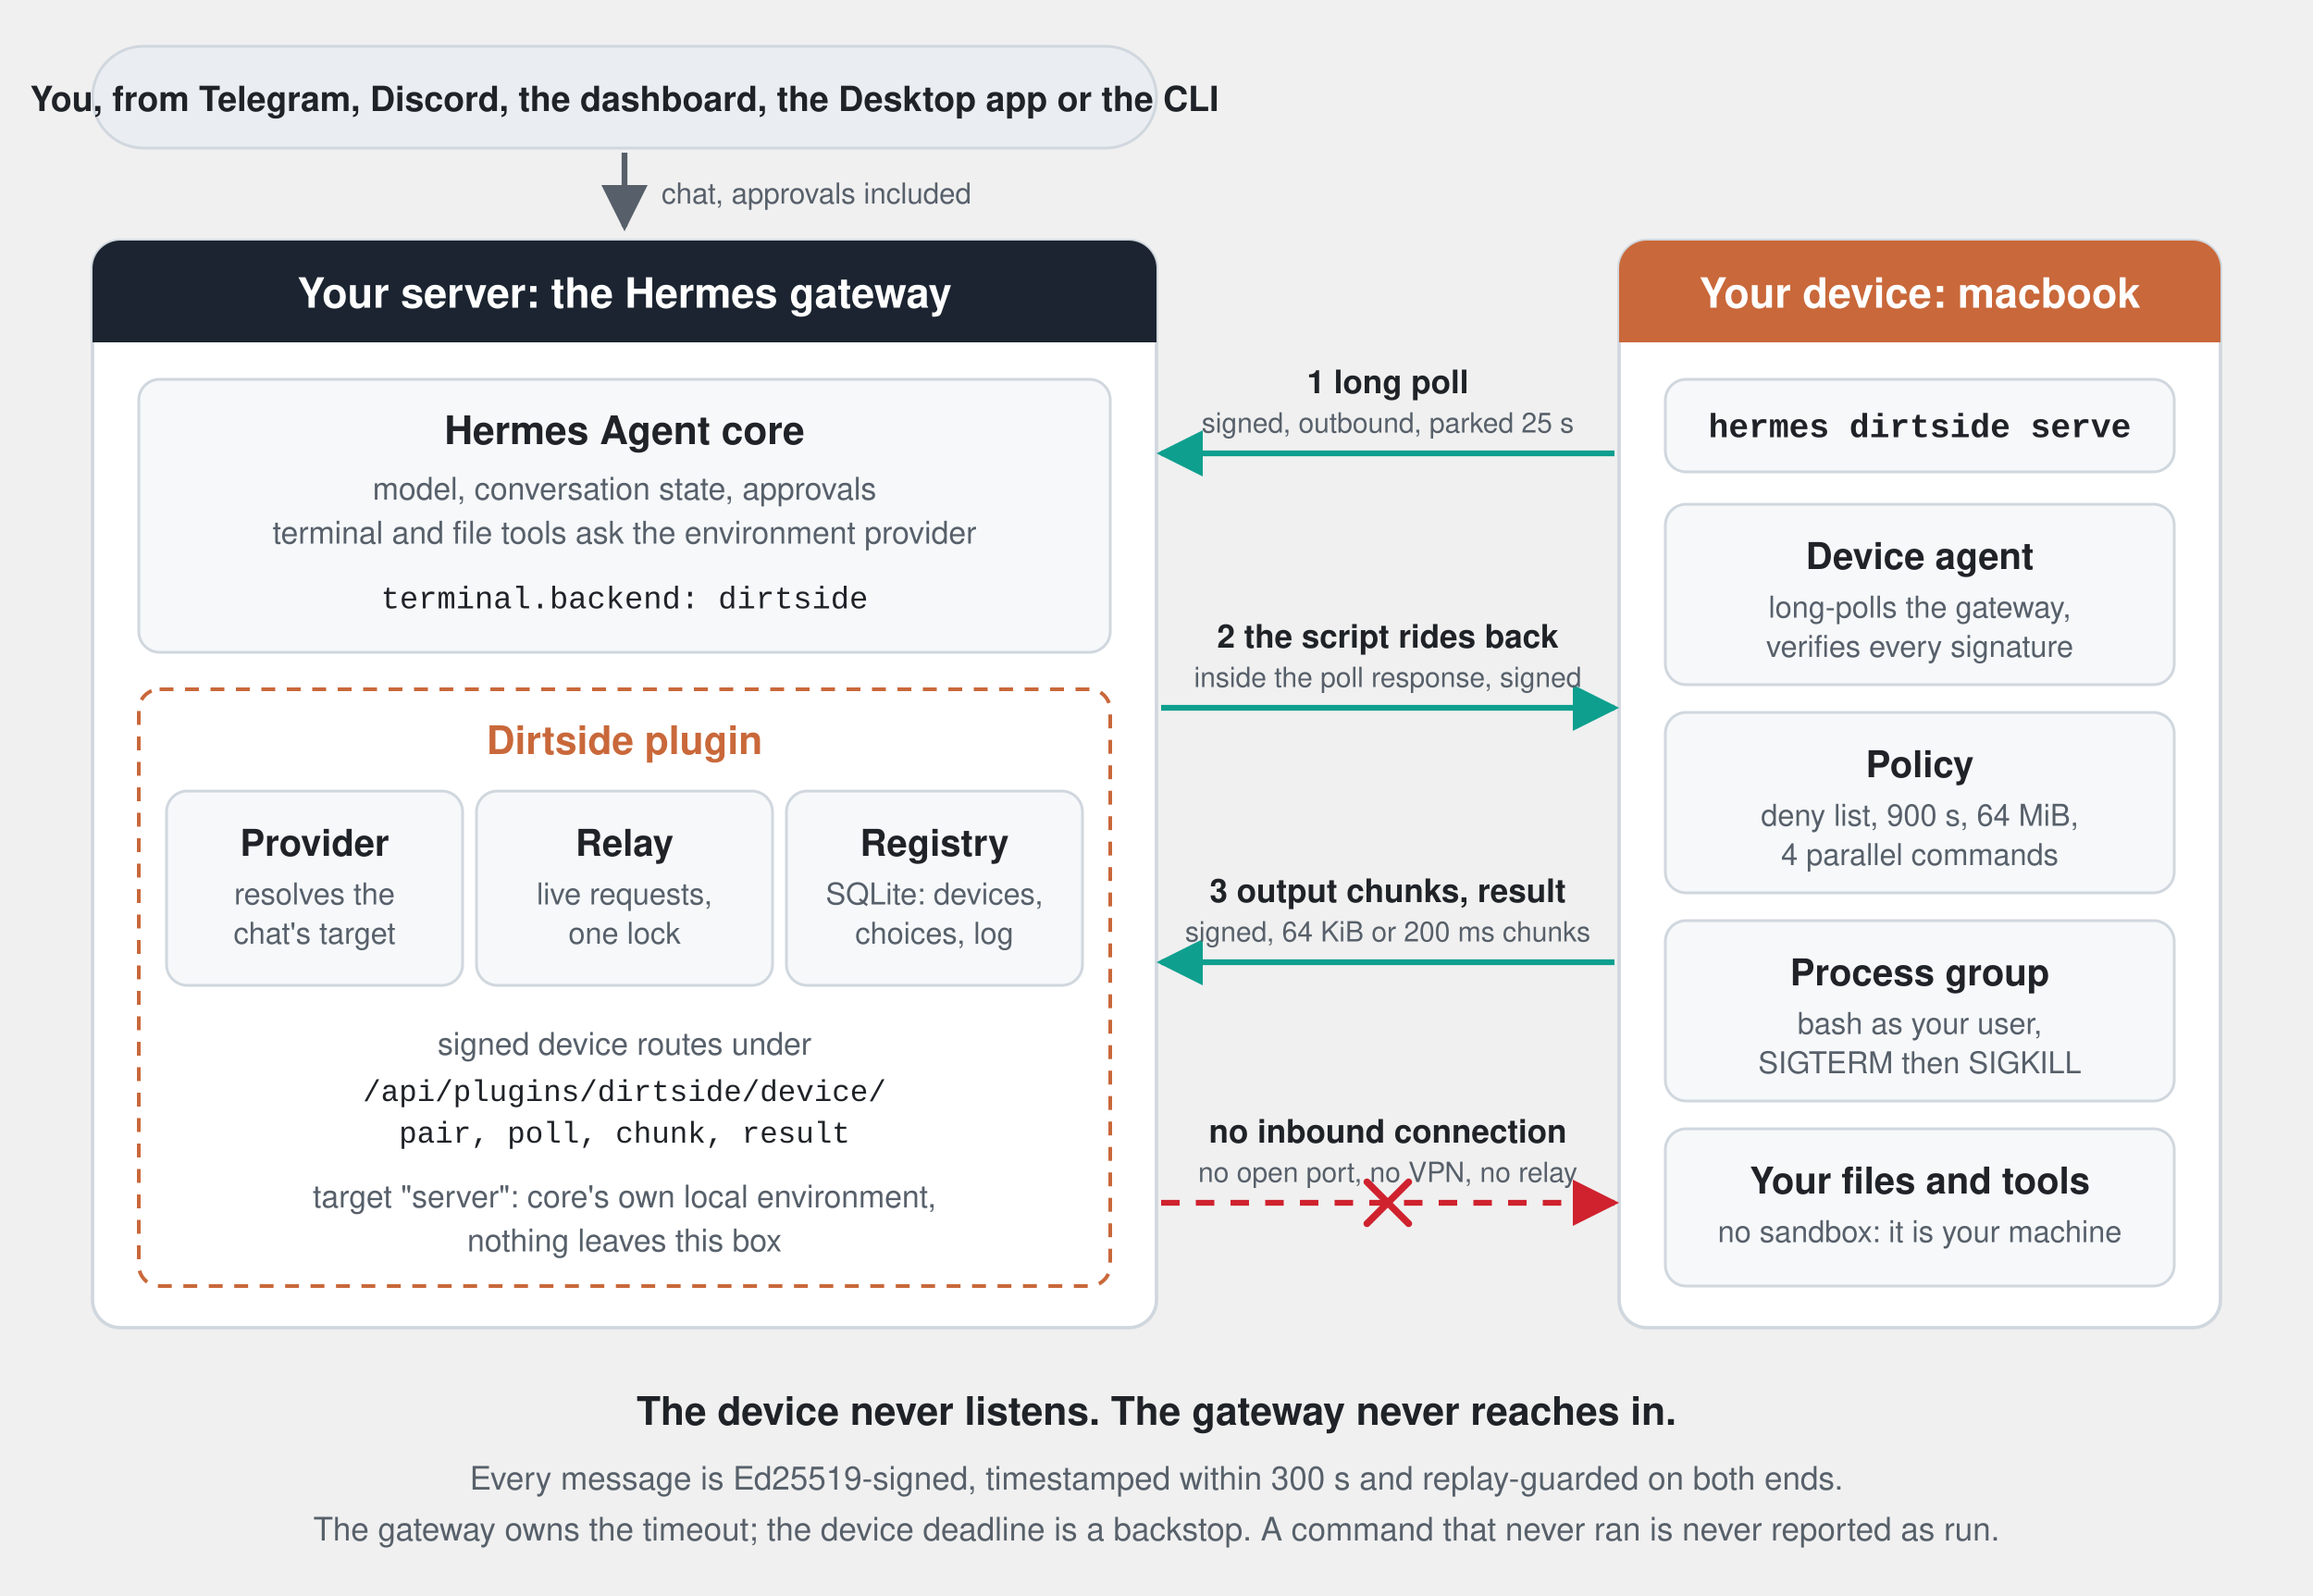
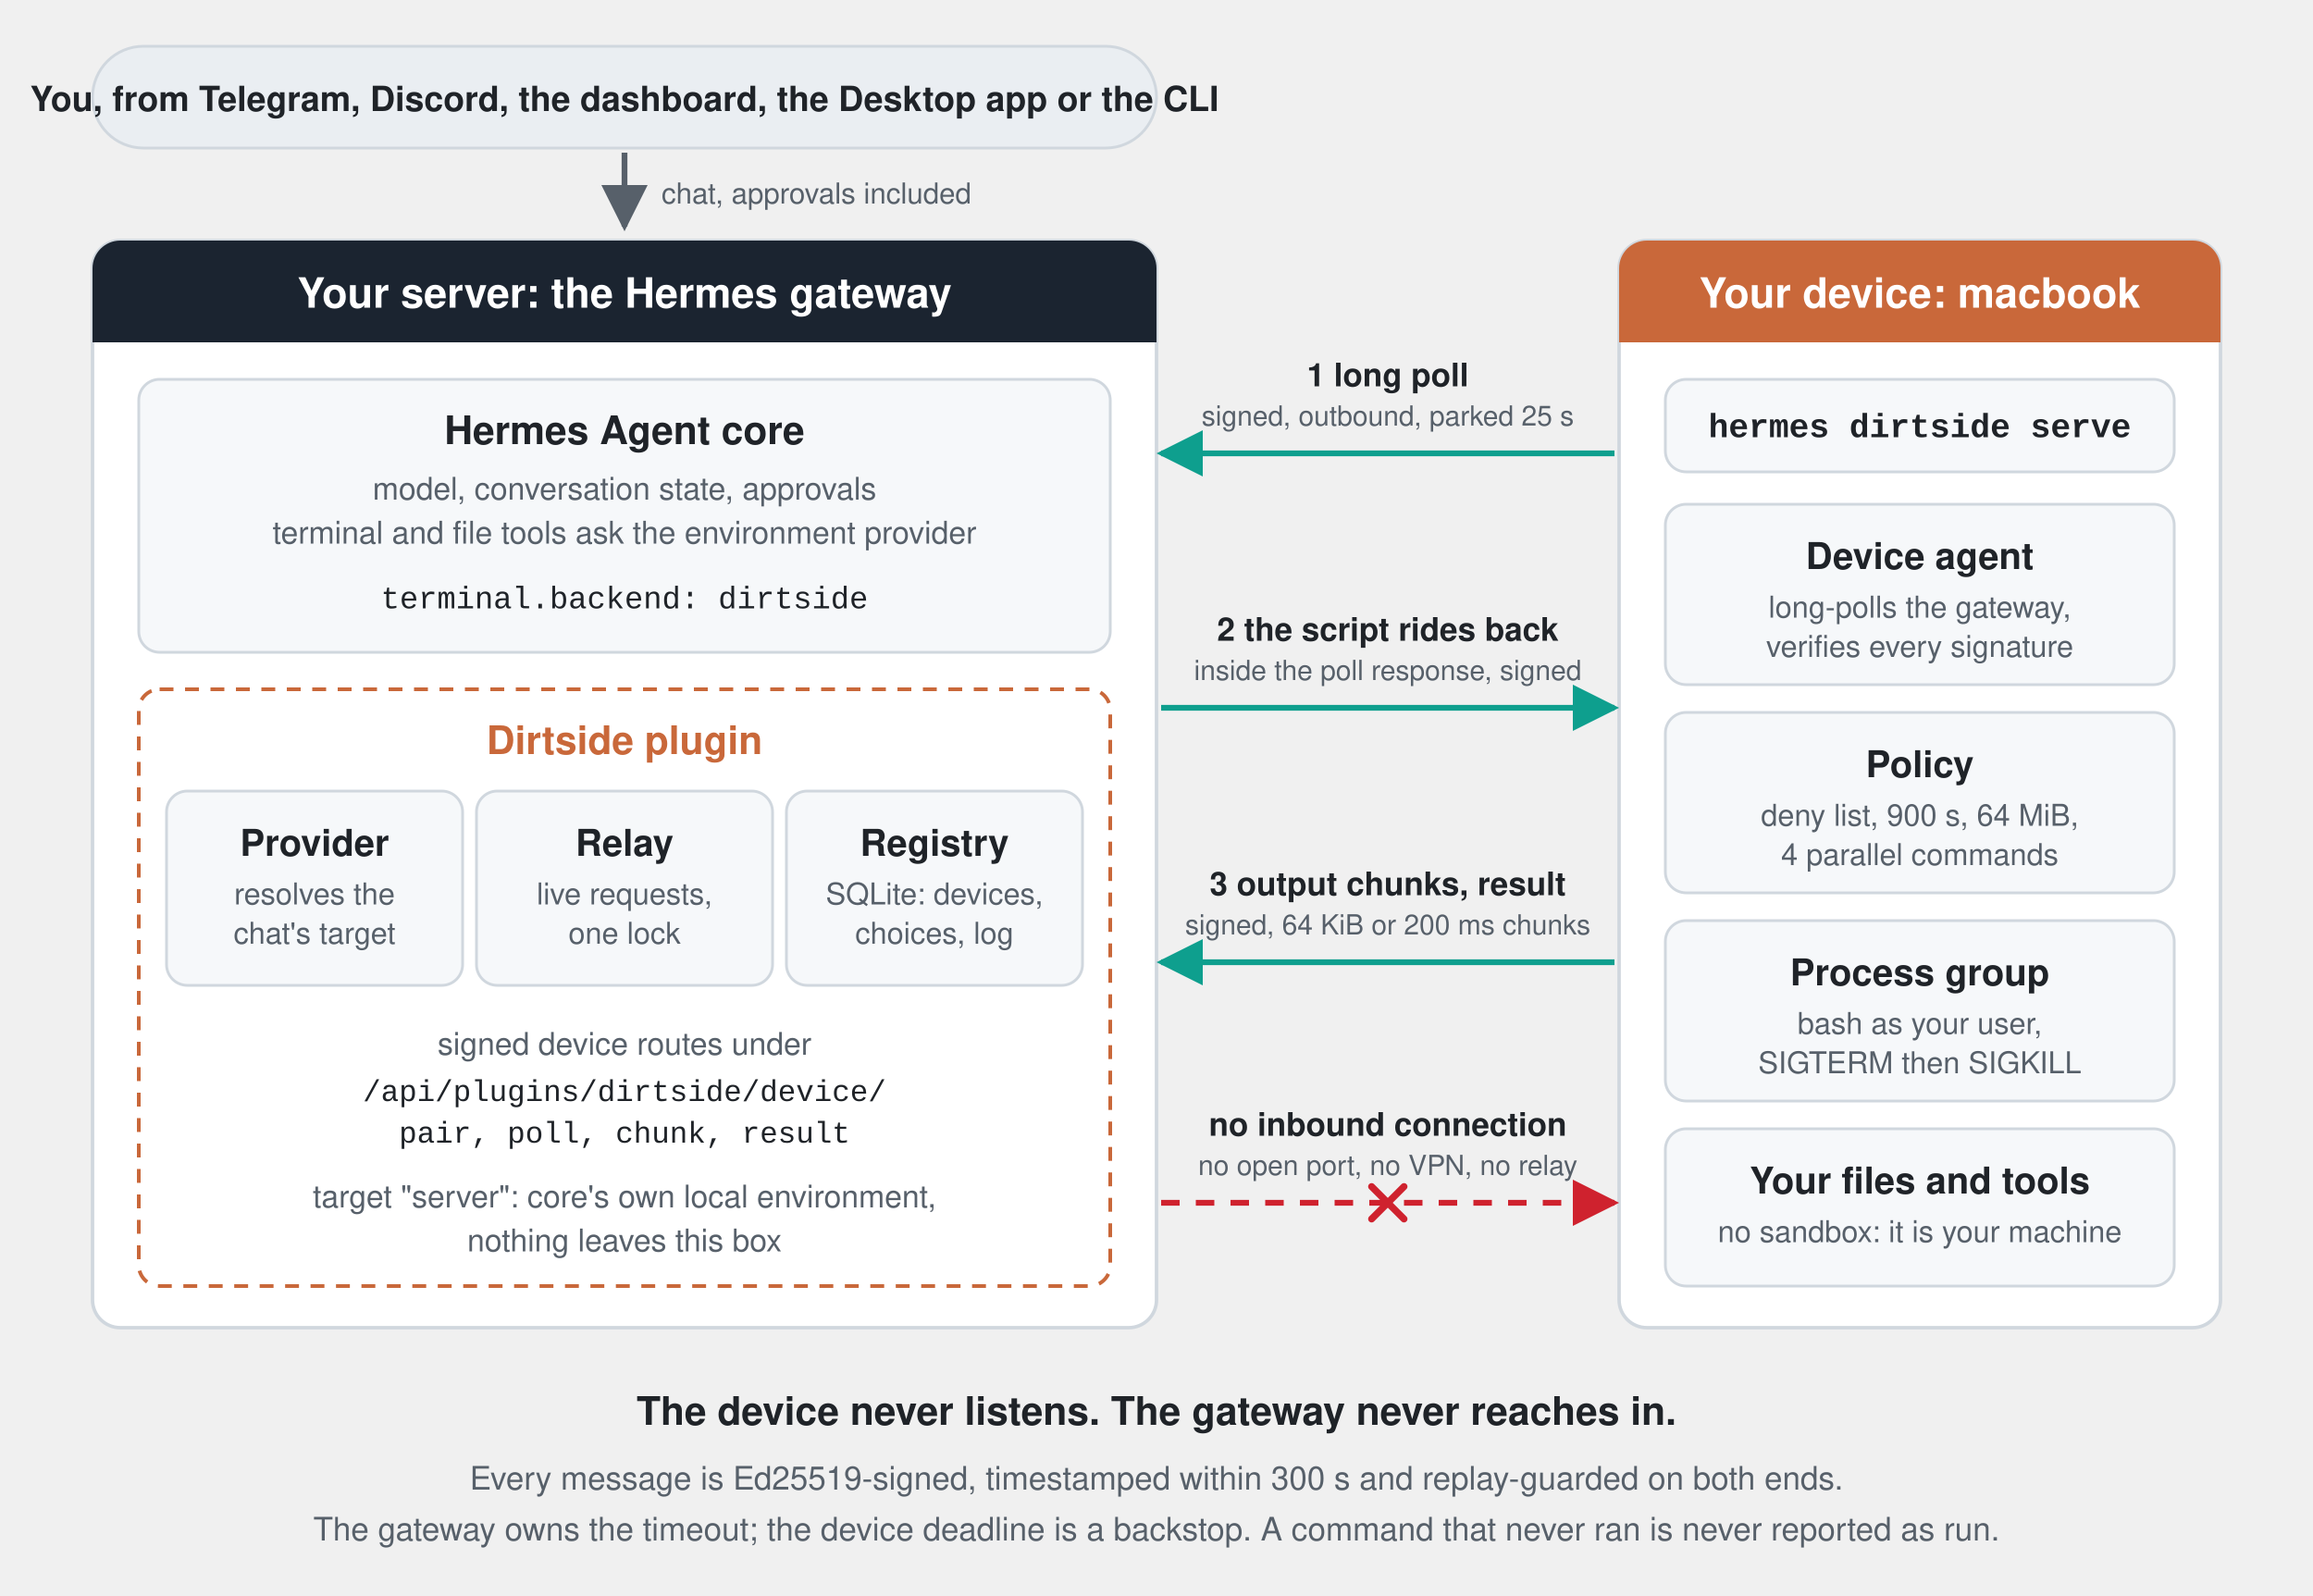
<svg xmlns="http://www.w3.org/2000/svg" viewBox="0 0 1000 690" width="1000" height="690" role="img" aria-label="Dirtside architecture: the Hermes gateway with the Dirtside plugin, and a device agent that only dials out">
  <defs>
    <marker id="arrow-teal" viewBox="0 0 10 10" refX="9" refY="5" markerWidth="8" markerHeight="8" orient="auto-start-reverse">
      <path d="M0 0 L10 5 L0 10 z" fill="#0E9F8E" />
    </marker>
    <marker id="arrow-red" viewBox="0 0 10 10" refX="9" refY="5" markerWidth="8" markerHeight="8" orient="auto-start-reverse">
      <path d="M0 0 L10 5 L0 10 z" fill="#CF222E" />
    </marker>
    <marker id="arrow-text" viewBox="0 0 10 10" refX="9" refY="5" markerWidth="8" markerHeight="8" orient="auto-start-reverse">
      <path d="M0 0 L10 5 L0 10 z" fill="#57606A" />
    </marker>
  </defs>
  <rect x="40" y="20" width="460" height="44" rx="22" fill="#EAEEF2" stroke="#D0D7DE" stroke-width="1.2" />
  <text x="270" y="48" text-anchor="middle" font-family="-apple-system, BlinkMacSystemFont, 'Segoe UI', Helvetica, Arial, sans-serif" font-size="15" font-weight="600" fill="#1F2328">You, from Telegram, Discord, the dashboard, the Desktop app or the CLI</text>
  <line x1="270" y1="66" x2="270" y2="98" stroke="#57606A" stroke-width="2.5" marker-end="url(#arrow-text)" />
  <text x="286" y="88" font-family="-apple-system, BlinkMacSystemFont, 'Segoe UI', Helvetica, Arial, sans-serif" font-size="12.5" fill="#57606A">chat, approvals included</text>
  <rect x="40" y="104" width="460" height="470" rx="12" fill="#FFFFFF" stroke="#D0D7DE" stroke-width="1.5" />
  <path d="M40 116 a12 12 0 0 1 12 -12 h436 a12 12 0 0 1 12 12 v32 h-460 z" fill="#1B2430" />
  <text x="270.0" y="133" text-anchor="middle" font-family="-apple-system, BlinkMacSystemFont, 'Segoe UI', Helvetica, Arial, sans-serif" font-size="18" font-weight="700" fill="#FFFFFF">Your server: the Hermes gateway</text>
  <rect x="60" y="164" width="420" height="118" rx="9" fill="#F6F8FA" stroke="#D0D7DE" stroke-width="1.2" />
  <text x="270" y="192" text-anchor="middle" font-family="-apple-system, BlinkMacSystemFont, 'Segoe UI', Helvetica, Arial, sans-serif" font-size="17" font-weight="700" fill="#1F2328">Hermes Agent core</text>
  <text x="270" y="216" text-anchor="middle" font-family="-apple-system, BlinkMacSystemFont, 'Segoe UI', Helvetica, Arial, sans-serif" font-size="13.5" fill="#57606A">model, conversation state, approvals</text>
  <text x="270" y="235" text-anchor="middle" font-family="-apple-system, BlinkMacSystemFont, 'Segoe UI', Helvetica, Arial, sans-serif" font-size="13.5" fill="#57606A">terminal and file tools ask the environment provider</text>
  <text x="270" y="263" text-anchor="middle" font-family="ui-monospace, SFMono-Regular, Menlo, Consolas, 'Liberation Mono', monospace" font-size="13.5" fill="#1F2328">terminal.backend: dirtside</text>
  <rect x="60" y="298" width="420" height="258" rx="9" fill="none" stroke="#C9683A" stroke-width="1.6" stroke-dasharray="6 5" />
  <text x="270" y="326" text-anchor="middle" font-family="-apple-system, BlinkMacSystemFont, 'Segoe UI', Helvetica, Arial, sans-serif" font-size="17" font-weight="700" fill="#C9683A">Dirtside plugin</text>
  <rect x="72" y="342" width="128" height="84" rx="9" fill="#F6F8FA" stroke="#D0D7DE" stroke-width="1.2" />
  <text x="136.0" y="370" text-anchor="middle" font-family="-apple-system, BlinkMacSystemFont, 'Segoe UI', Helvetica, Arial, sans-serif" font-size="16" font-weight="700" fill="#1F2328">Provider</text>
  <text x="136.0" y="391" text-anchor="middle" font-family="-apple-system, BlinkMacSystemFont, 'Segoe UI', Helvetica, Arial, sans-serif" font-size="13" fill="#57606A">resolves the</text>
  <text x="136.0" y="408" text-anchor="middle" font-family="-apple-system, BlinkMacSystemFont, 'Segoe UI', Helvetica, Arial, sans-serif" font-size="13" fill="#57606A">chat's target</text>
  <rect x="206" y="342" width="128" height="84" rx="9" fill="#F6F8FA" stroke="#D0D7DE" stroke-width="1.2" />
  <text x="270.0" y="370" text-anchor="middle" font-family="-apple-system, BlinkMacSystemFont, 'Segoe UI', Helvetica, Arial, sans-serif" font-size="16" font-weight="700" fill="#1F2328">Relay</text>
  <text x="270.0" y="391" text-anchor="middle" font-family="-apple-system, BlinkMacSystemFont, 'Segoe UI', Helvetica, Arial, sans-serif" font-size="13" fill="#57606A">live requests,</text>
  <text x="270.0" y="408" text-anchor="middle" font-family="-apple-system, BlinkMacSystemFont, 'Segoe UI', Helvetica, Arial, sans-serif" font-size="13" fill="#57606A">one lock</text>
  <rect x="340" y="342" width="128" height="84" rx="9" fill="#F6F8FA" stroke="#D0D7DE" stroke-width="1.2" />
  <text x="404.0" y="370" text-anchor="middle" font-family="-apple-system, BlinkMacSystemFont, 'Segoe UI', Helvetica, Arial, sans-serif" font-size="16" font-weight="700" fill="#1F2328">Registry</text>
  <text x="404.0" y="391" text-anchor="middle" font-family="-apple-system, BlinkMacSystemFont, 'Segoe UI', Helvetica, Arial, sans-serif" font-size="13" fill="#57606A">SQLite: devices,</text>
  <text x="404.0" y="408" text-anchor="middle" font-family="-apple-system, BlinkMacSystemFont, 'Segoe UI', Helvetica, Arial, sans-serif" font-size="13" fill="#57606A">choices, log</text>
  <text x="270" y="456" text-anchor="middle" font-family="-apple-system, BlinkMacSystemFont, 'Segoe UI', Helvetica, Arial, sans-serif" font-size="13.5" fill="#57606A">signed device routes under</text>
  <text x="270" y="476" text-anchor="middle" font-family="ui-monospace, SFMono-Regular, Menlo, Consolas, 'Liberation Mono', monospace" font-size="13" fill="#1F2328">/api/plugins/dirtside/device/</text>
  <text x="270" y="494" text-anchor="middle" font-family="ui-monospace, SFMono-Regular, Menlo, Consolas, 'Liberation Mono', monospace" font-size="13" fill="#1F2328">pair, poll, chunk, result</text>
  <text x="270" y="522" text-anchor="middle" font-family="-apple-system, BlinkMacSystemFont, 'Segoe UI', Helvetica, Arial, sans-serif" font-size="13.5" fill="#57606A">target "server": core's own local environment,</text>
  <text x="270" y="541" text-anchor="middle" font-family="-apple-system, BlinkMacSystemFont, 'Segoe UI', Helvetica, Arial, sans-serif" font-size="13.5" fill="#57606A">nothing leaves this box</text>
  <rect x="700" y="104" width="260" height="470" rx="12" fill="#FFFFFF" stroke="#D0D7DE" stroke-width="1.5" />
  <path d="M700 116 a12 12 0 0 1 12 -12 h236 a12 12 0 0 1 12 12 v32 h-260 z" fill="#C9683A" />
  <text x="830.0" y="133" text-anchor="middle" font-family="-apple-system, BlinkMacSystemFont, 'Segoe UI', Helvetica, Arial, sans-serif" font-size="18" font-weight="700" fill="#FFFFFF">Your device: macbook</text>
  <rect x="720" y="164" width="220" height="40" rx="9" fill="#F6F8FA" stroke="#D0D7DE" stroke-width="1.2" />
  <text x="830.0" y="189.0" text-anchor="middle" font-family="ui-monospace, SFMono-Regular, Menlo, Consolas, 'Liberation Mono', monospace" font-size="14.5" font-weight="700" fill="#1F2328">hermes dirtside serve</text>
  <rect x="720" y="218" width="220" height="78" rx="9" fill="#F6F8FA" stroke="#D0D7DE" stroke-width="1.2" />
  <text x="830.0" y="246" text-anchor="middle" font-family="-apple-system, BlinkMacSystemFont, 'Segoe UI', Helvetica, Arial, sans-serif" font-size="16" font-weight="700" fill="#1F2328">Device agent</text>
  <text x="830.0" y="267" text-anchor="middle" font-family="-apple-system, BlinkMacSystemFont, 'Segoe UI', Helvetica, Arial, sans-serif" font-size="13" fill="#57606A">long-polls the gateway,</text>
  <text x="830.0" y="284" text-anchor="middle" font-family="-apple-system, BlinkMacSystemFont, 'Segoe UI', Helvetica, Arial, sans-serif" font-size="13" fill="#57606A">verifies every signature</text>
  <rect x="720" y="308" width="220" height="78" rx="9" fill="#F6F8FA" stroke="#D0D7DE" stroke-width="1.2" />
  <text x="830.0" y="336" text-anchor="middle" font-family="-apple-system, BlinkMacSystemFont, 'Segoe UI', Helvetica, Arial, sans-serif" font-size="16" font-weight="700" fill="#1F2328">Policy</text>
  <text x="830.0" y="357" text-anchor="middle" font-family="-apple-system, BlinkMacSystemFont, 'Segoe UI', Helvetica, Arial, sans-serif" font-size="13" fill="#57606A">deny list, 900 s, 64 MiB,</text>
  <text x="830.0" y="374" text-anchor="middle" font-family="-apple-system, BlinkMacSystemFont, 'Segoe UI', Helvetica, Arial, sans-serif" font-size="13" fill="#57606A">4 parallel commands</text>
  <rect x="720" y="398" width="220" height="78" rx="9" fill="#F6F8FA" stroke="#D0D7DE" stroke-width="1.2" />
  <text x="830.0" y="426" text-anchor="middle" font-family="-apple-system, BlinkMacSystemFont, 'Segoe UI', Helvetica, Arial, sans-serif" font-size="16" font-weight="700" fill="#1F2328">Process group</text>
  <text x="830.0" y="447" text-anchor="middle" font-family="-apple-system, BlinkMacSystemFont, 'Segoe UI', Helvetica, Arial, sans-serif" font-size="13" fill="#57606A">bash as your user,</text>
  <text x="830.0" y="464" text-anchor="middle" font-family="-apple-system, BlinkMacSystemFont, 'Segoe UI', Helvetica, Arial, sans-serif" font-size="13" fill="#57606A">SIGTERM then SIGKILL</text>
  <rect x="720" y="488" width="220" height="68" rx="9" fill="#F6F8FA" stroke="#D0D7DE" stroke-width="1.2" />
  <text x="830.0" y="516" text-anchor="middle" font-family="-apple-system, BlinkMacSystemFont, 'Segoe UI', Helvetica, Arial, sans-serif" font-size="16" font-weight="700" fill="#1F2328">Your files and tools</text>
  <text x="830.0" y="537" text-anchor="middle" font-family="-apple-system, BlinkMacSystemFont, 'Segoe UI', Helvetica, Arial, sans-serif" font-size="13" fill="#57606A">no sandbox: it is your machine</text>
  <line x1="698" y1="196" x2="502" y2="196" stroke="#0E9F8E" stroke-width="2.5" marker-end="url(#arrow-teal)" />
-   <text x="600.0" y="170" text-anchor="middle" font-family="-apple-system, BlinkMacSystemFont, 'Segoe UI', Helvetica, Arial, sans-serif" font-size="14" font-weight="700" fill="#1F2328">1  long poll</text>
-   <text x="600.0" y="187" text-anchor="middle" font-family="-apple-system, BlinkMacSystemFont, 'Segoe UI', Helvetica, Arial, sans-serif" font-size="12" fill="#57606A">signed, outbound, parked 25 s</text>
+   <text x="600.0" y="167" text-anchor="middle" font-family="-apple-system, BlinkMacSystemFont, 'Segoe UI', Helvetica, Arial, sans-serif" font-size="14" font-weight="700" fill="#1F2328">1  long poll</text>
+   <text x="600.0" y="184" text-anchor="middle" font-family="-apple-system, BlinkMacSystemFont, 'Segoe UI', Helvetica, Arial, sans-serif" font-size="12" fill="#57606A">signed, outbound, parked 25 s</text>
  <line x1="502" y1="306" x2="698" y2="306" stroke="#0E9F8E" stroke-width="2.5" marker-end="url(#arrow-teal)" />
-   <text x="600.0" y="280" text-anchor="middle" font-family="-apple-system, BlinkMacSystemFont, 'Segoe UI', Helvetica, Arial, sans-serif" font-size="14" font-weight="700" fill="#1F2328">2  the script rides back</text>
-   <text x="600.0" y="297" text-anchor="middle" font-family="-apple-system, BlinkMacSystemFont, 'Segoe UI', Helvetica, Arial, sans-serif" font-size="12" fill="#57606A">inside the poll response, signed</text>
+   <text x="600.0" y="277" text-anchor="middle" font-family="-apple-system, BlinkMacSystemFont, 'Segoe UI', Helvetica, Arial, sans-serif" font-size="14" font-weight="700" fill="#1F2328">2  the script rides back</text>
+   <text x="600.0" y="294" text-anchor="middle" font-family="-apple-system, BlinkMacSystemFont, 'Segoe UI', Helvetica, Arial, sans-serif" font-size="12" fill="#57606A">inside the poll response, signed</text>
  <line x1="698" y1="416" x2="502" y2="416" stroke="#0E9F8E" stroke-width="2.5" marker-end="url(#arrow-teal)" />
-   <text x="600.0" y="390" text-anchor="middle" font-family="-apple-system, BlinkMacSystemFont, 'Segoe UI', Helvetica, Arial, sans-serif" font-size="14" font-weight="700" fill="#1F2328">3  output chunks, result</text>
-   <text x="600.0" y="407" text-anchor="middle" font-family="-apple-system, BlinkMacSystemFont, 'Segoe UI', Helvetica, Arial, sans-serif" font-size="12" fill="#57606A">signed, 64 KiB or 200 ms chunks</text>
+   <text x="600.0" y="387" text-anchor="middle" font-family="-apple-system, BlinkMacSystemFont, 'Segoe UI', Helvetica, Arial, sans-serif" font-size="14" font-weight="700" fill="#1F2328">3  output chunks, result</text>
+   <text x="600.0" y="404" text-anchor="middle" font-family="-apple-system, BlinkMacSystemFont, 'Segoe UI', Helvetica, Arial, sans-serif" font-size="12" fill="#57606A">signed, 64 KiB or 200 ms chunks</text>
  <line x1="502" y1="520" x2="698" y2="520" stroke="#CF222E" stroke-width="2.5" marker-end="url(#arrow-red)" stroke-dasharray="8 7" />
-   <line x1="591.0" y1="511" x2="609.0" y2="529" stroke="#CF222E" stroke-width="3" stroke-linecap="round" />
-   <line x1="591.0" y1="529" x2="609.0" y2="511" stroke="#CF222E" stroke-width="3" stroke-linecap="round" />
-   <text x="600.0" y="494" text-anchor="middle" font-family="-apple-system, BlinkMacSystemFont, 'Segoe UI', Helvetica, Arial, sans-serif" font-size="14" font-weight="700" fill="#1F2328">no inbound connection</text>
-   <text x="600.0" y="511" text-anchor="middle" font-family="-apple-system, BlinkMacSystemFont, 'Segoe UI', Helvetica, Arial, sans-serif" font-size="12" fill="#57606A">no open port, no VPN, no relay</text>
+   <line x1="593.0" y1="513" x2="607.0" y2="527" stroke="#CF222E" stroke-width="3" stroke-linecap="round" />
+   <line x1="593.0" y1="527" x2="607.0" y2="513" stroke="#CF222E" stroke-width="3" stroke-linecap="round" />
+   <text x="600.0" y="491" text-anchor="middle" font-family="-apple-system, BlinkMacSystemFont, 'Segoe UI', Helvetica, Arial, sans-serif" font-size="14" font-weight="700" fill="#1F2328">no inbound connection</text>
+   <text x="600.0" y="508" text-anchor="middle" font-family="-apple-system, BlinkMacSystemFont, 'Segoe UI', Helvetica, Arial, sans-serif" font-size="12" fill="#57606A">no open port, no VPN, no relay</text>
  <text x="500" y="616" text-anchor="middle" font-family="-apple-system, BlinkMacSystemFont, 'Segoe UI', Helvetica, Arial, sans-serif" font-size="17" font-weight="600" fill="#1F2328">The device never listens. The gateway never reaches in.</text>
  <text x="500" y="644" text-anchor="middle" font-family="-apple-system, BlinkMacSystemFont, 'Segoe UI', Helvetica, Arial, sans-serif" font-size="14" fill="#57606A">Every message is Ed25519-signed, timestamped within 300 s and replay-guarded on both ends.</text>
  <text x="500" y="666" text-anchor="middle" font-family="-apple-system, BlinkMacSystemFont, 'Segoe UI', Helvetica, Arial, sans-serif" font-size="14" fill="#57606A">The gateway owns the timeout; the device deadline is a backstop. A command that never ran is never reported as run.</text>
</svg>
